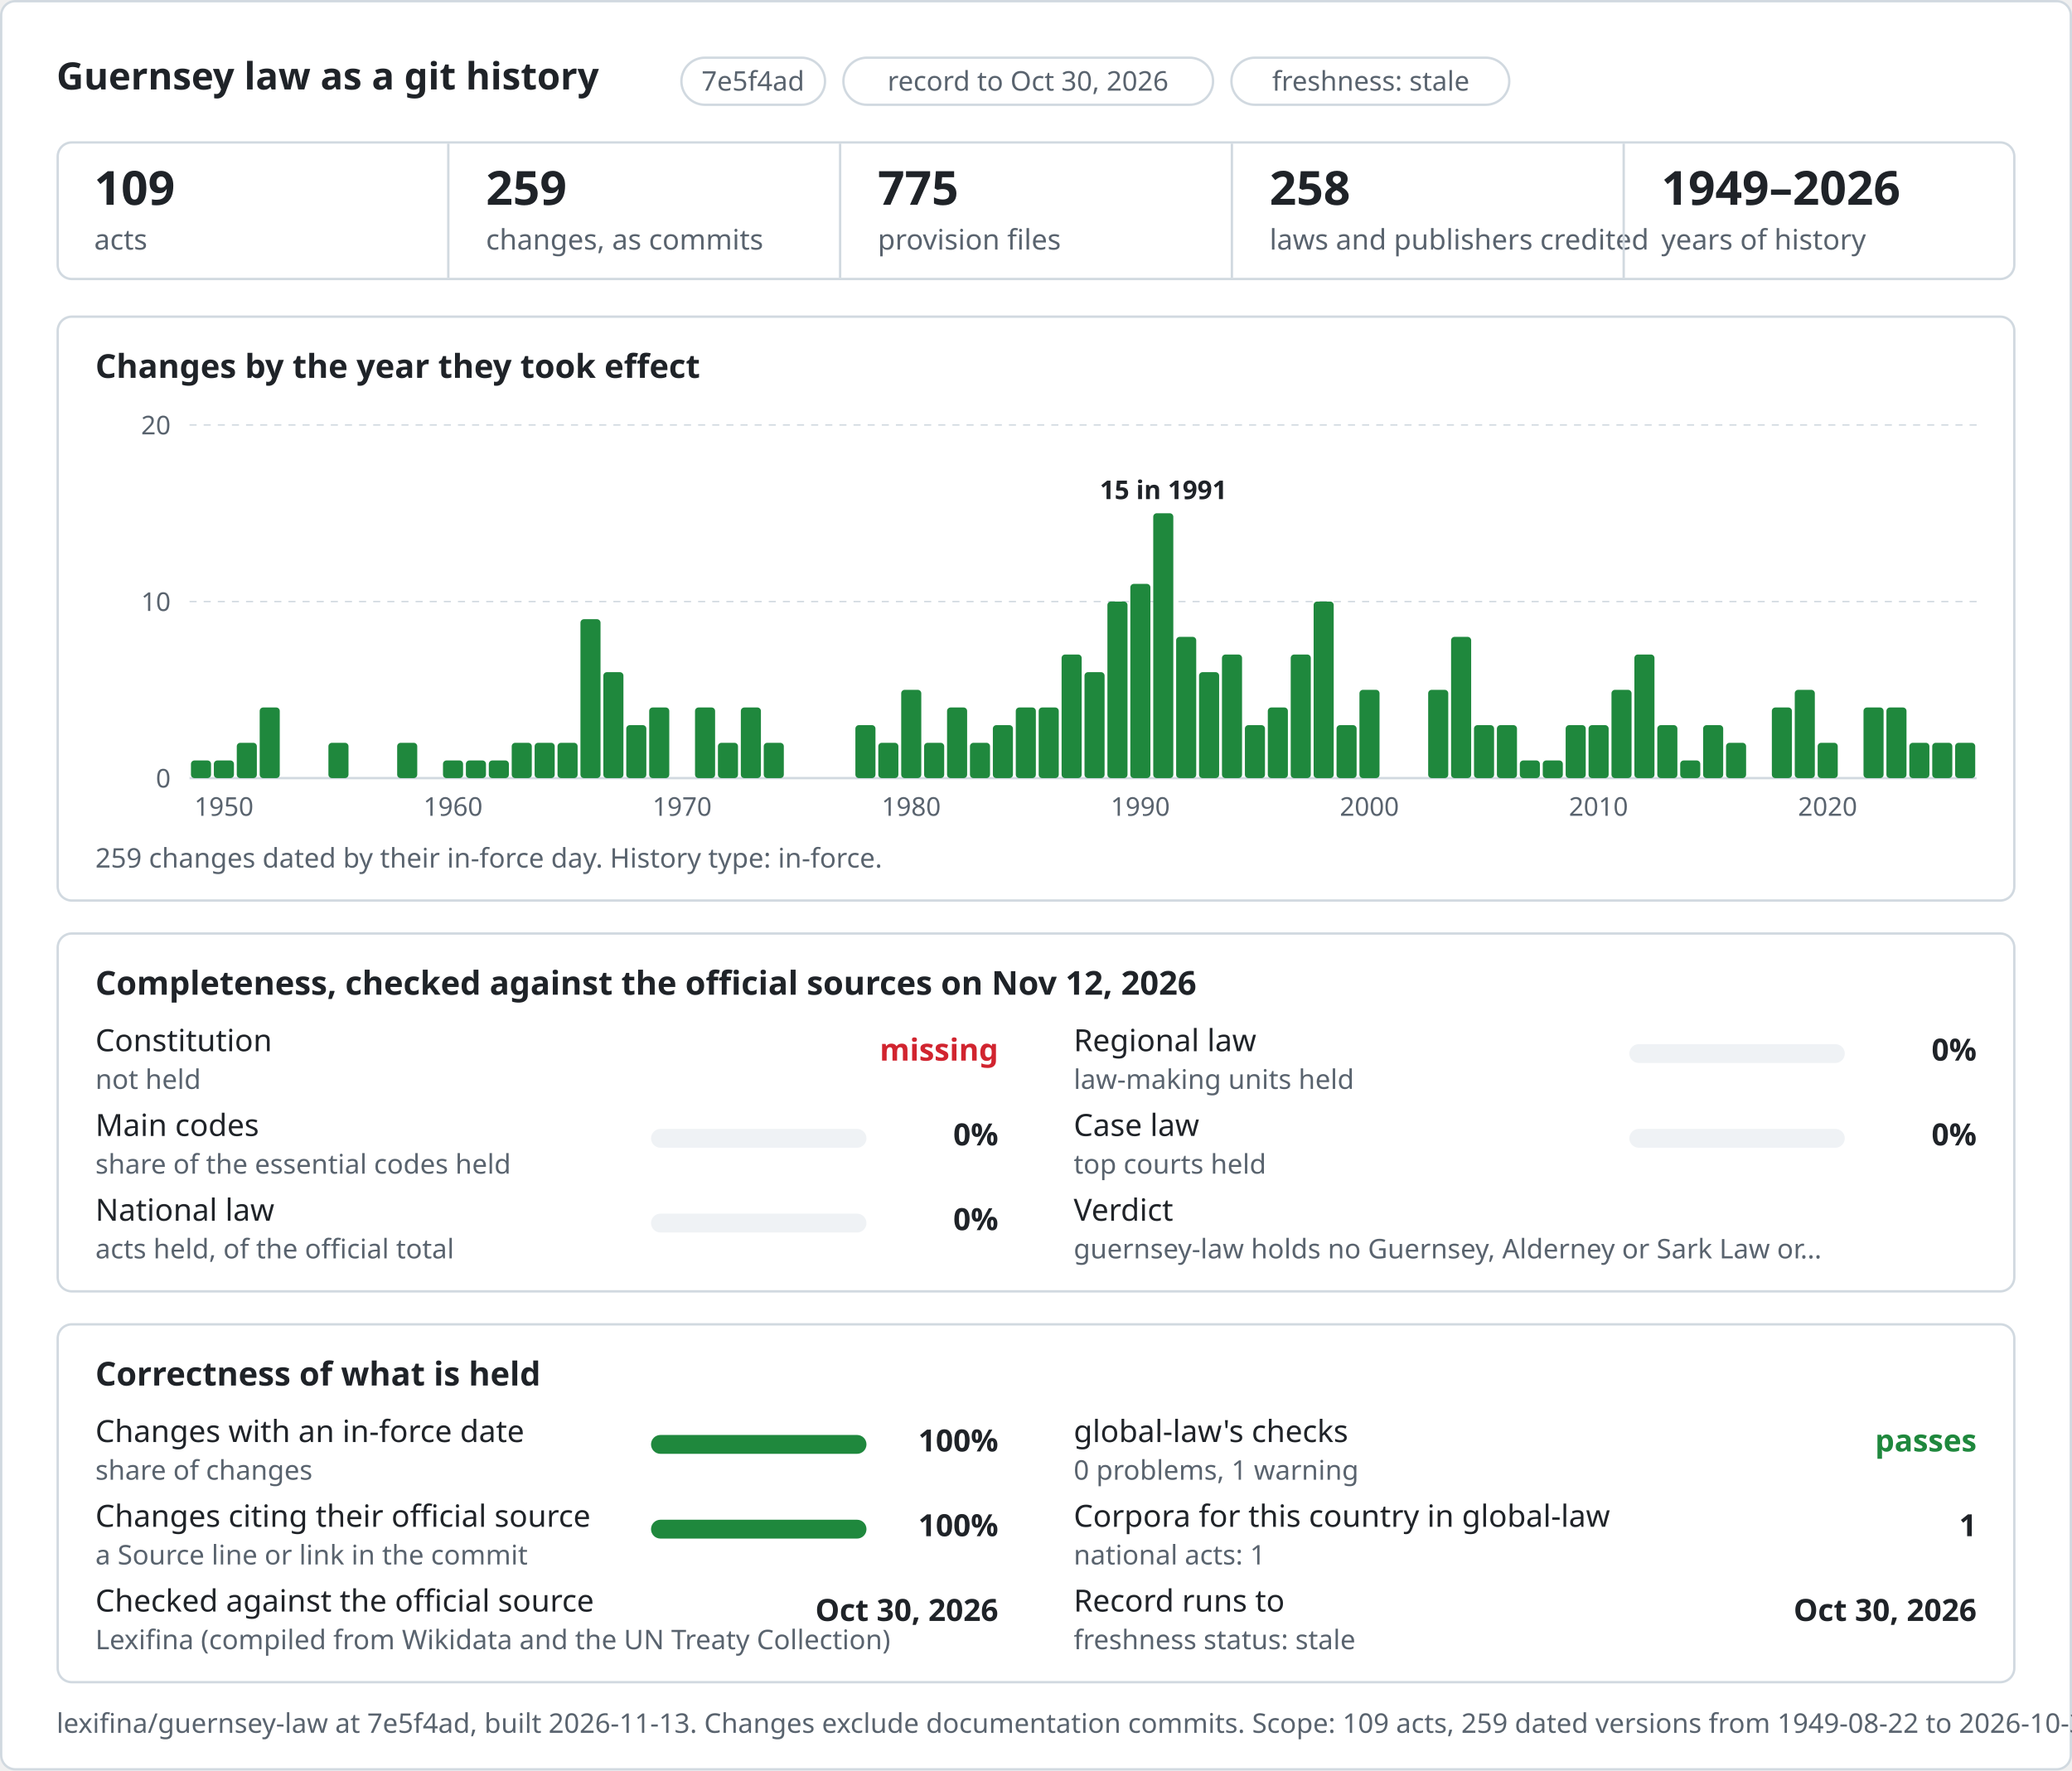
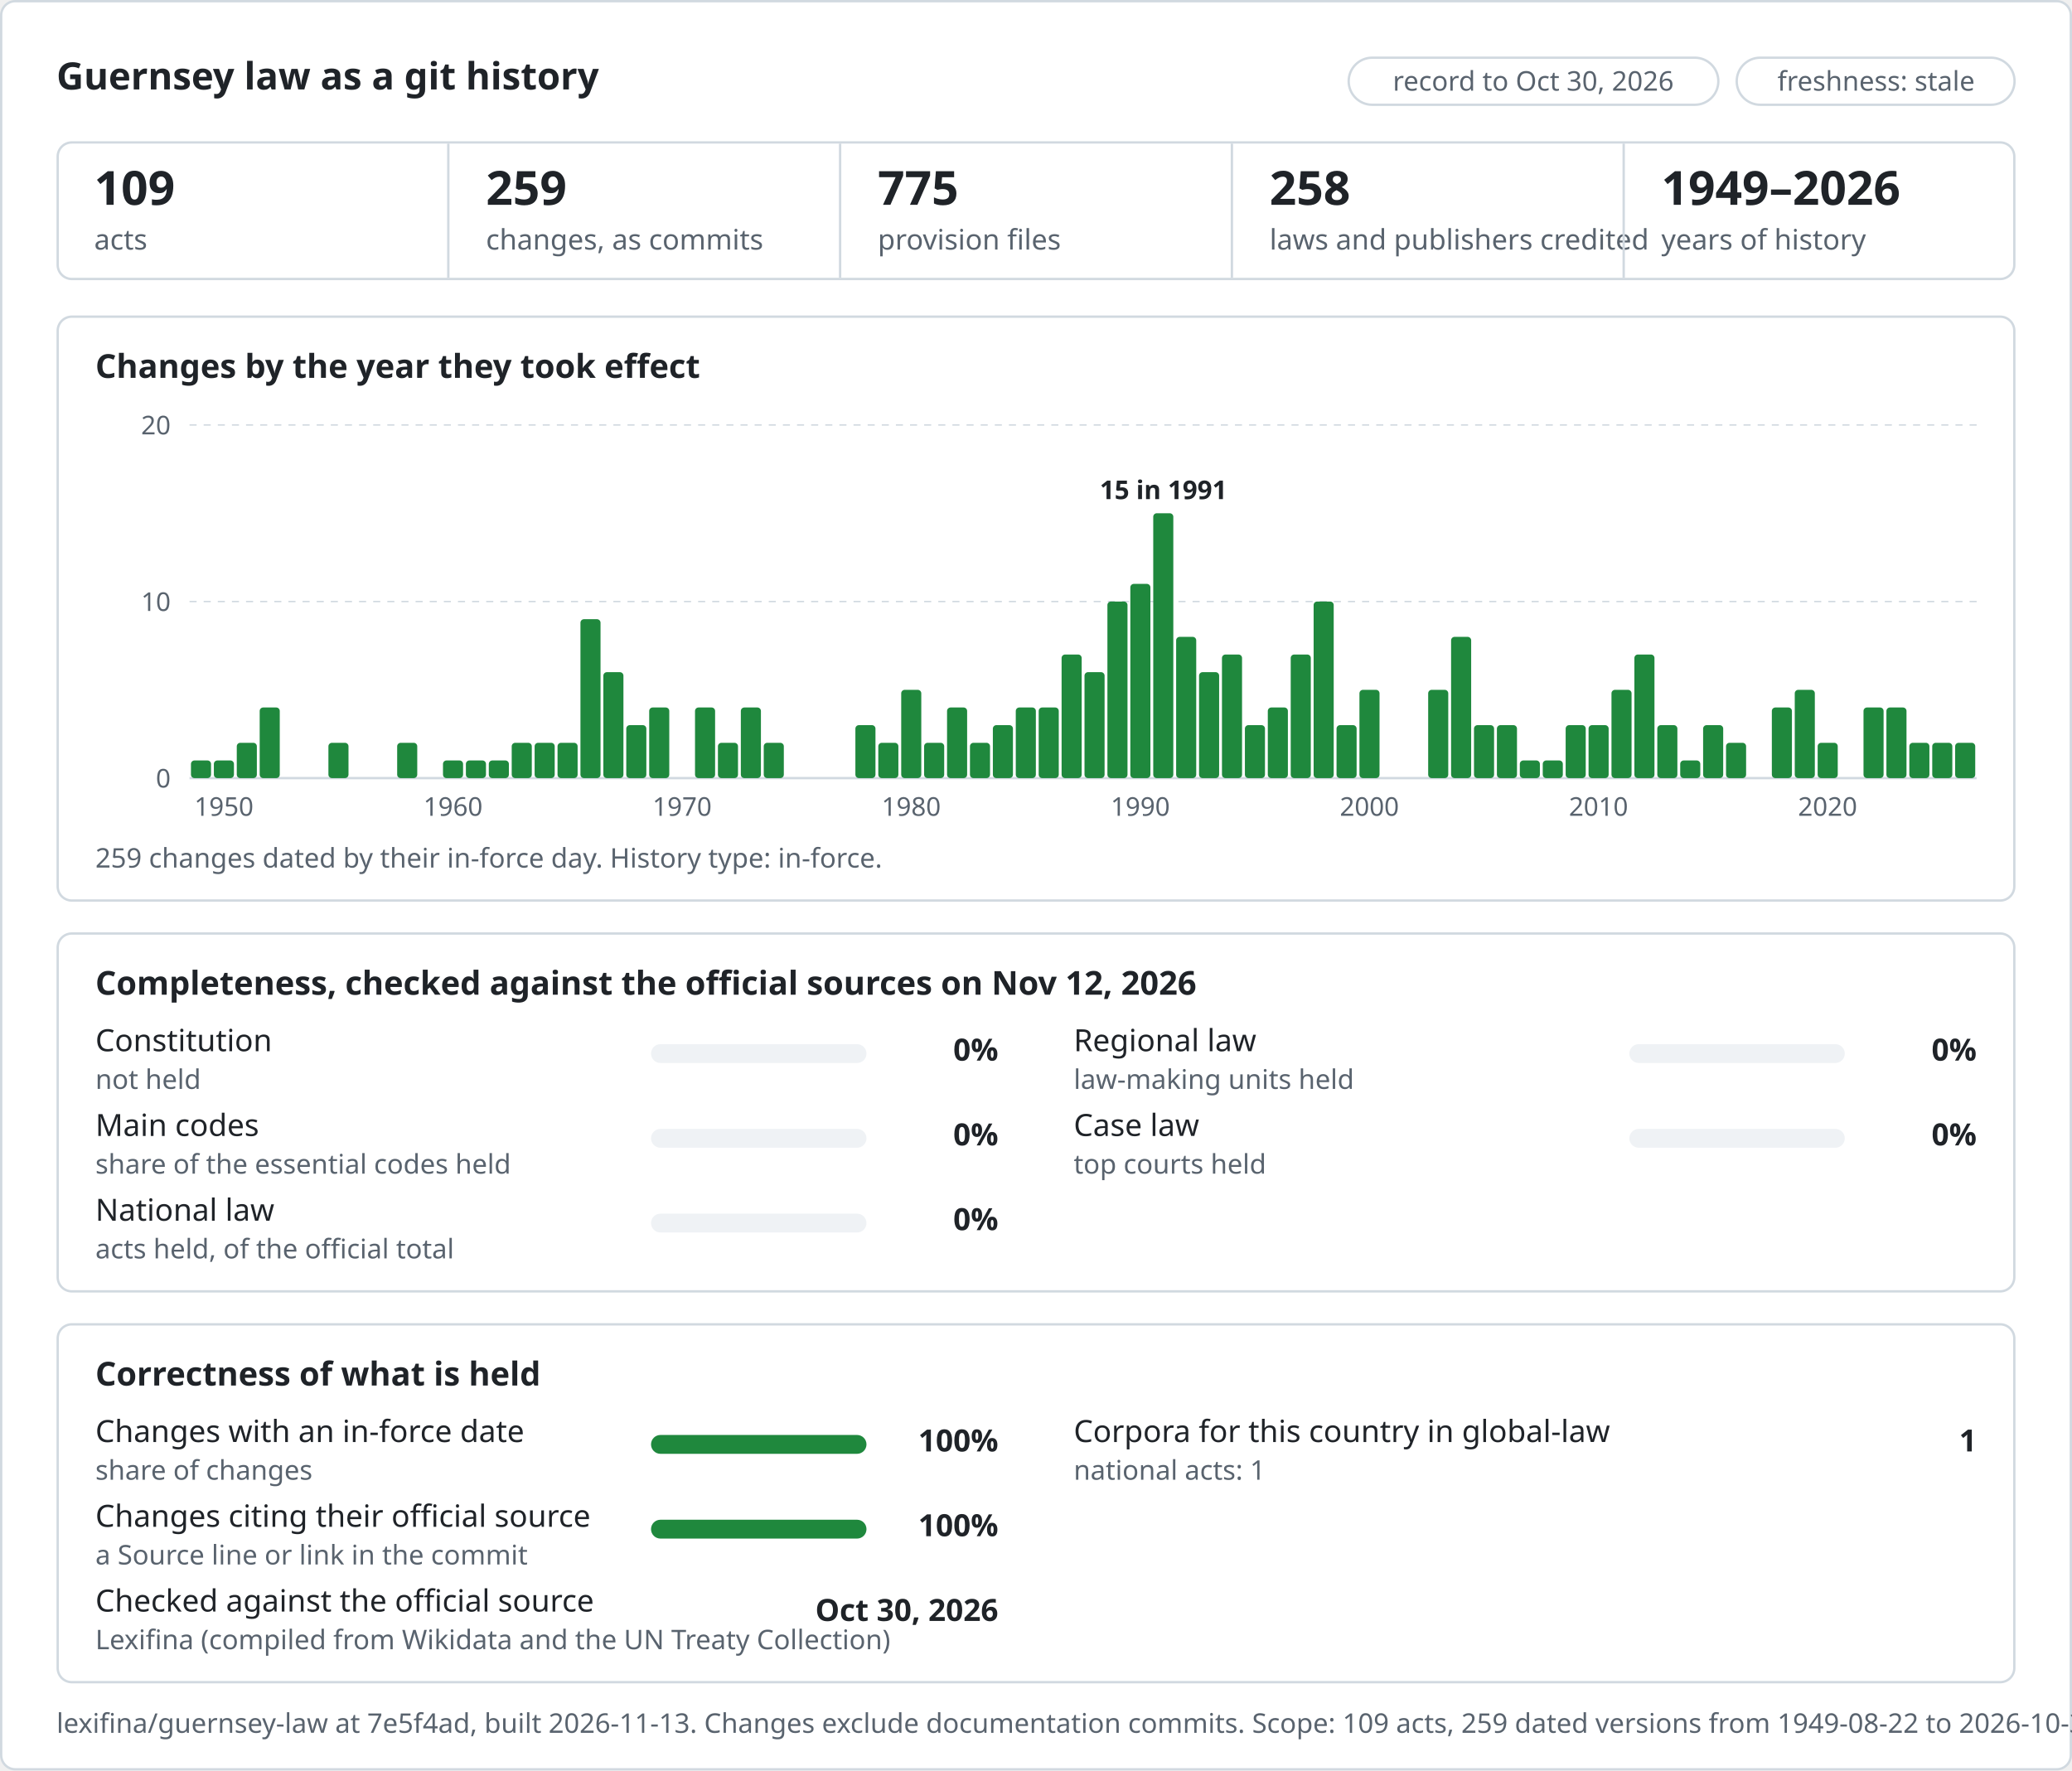
<svg xmlns="http://www.w3.org/2000/svg" width="880" height="752" viewBox="0 0 880 752" font-family="-apple-system,BlinkMacSystemFont,Segoe UI,Noto Sans,Helvetica,Arial,sans-serif">
  <rect x="0.5" y="0.5" width="879" height="751" rx="6" fill="#ffffff" stroke="#d1d9e0" />
  <text x="24" y="38" font-size="16" font-weight="600" fill="#1f2328">Guernsey law as a git history</text>
-   <rect x="289.4" y="24.5" width="61" height="20" rx="10" fill="none" stroke="#d1d9e0" />
-   <text x="319.8" y="38.5" font-size="11.5" font-weight="500" text-anchor="middle" fill="#59636e">7e5f4ad</text>
-   <rect x="358.2" y="24.5" width="157" height="20" rx="10" fill="none" stroke="#d1d9e0" />
-   <text x="436.6" y="38.5" font-size="11.5" font-weight="500" text-anchor="middle" fill="#59636e">record to Oct 30, 2026</text>
-   <rect x="523.0" y="24.5" width="118" height="20" rx="10" fill="none" stroke="#d1d9e0" />
-   <text x="582.2" y="38.5" font-size="11.5" font-weight="500" text-anchor="middle" fill="#59636e">freshness: stale</text>
+   <rect x="572.8" y="24.5" width="157" height="20" rx="10" fill="none" stroke="#d1d9e0" />
+   <text x="651.2" y="38.5" font-size="11.5" font-weight="500" text-anchor="middle" fill="#59636e">record to Oct 30, 2026</text>
+   <rect x="737.6" y="24.5" width="118" height="20" rx="10" fill="none" stroke="#d1d9e0" />
+   <text x="796.8" y="38.5" font-size="11.5" font-weight="500" text-anchor="middle" fill="#59636e">freshness: stale</text>
  <rect x="24.5" y="60.5" width="831" height="58" rx="6" fill="#ffffff" stroke="#d1d9e0" />
  <text x="40.0" y="87" font-size="20" font-weight="600" fill="#1f2328">109</text>
  <text x="40.0" y="106" font-size="12" fill="#59636e">acts</text>
  <line x1="190.4" y1="61" x2="190.4" y2="118" stroke="#d1d9e0" />
  <text x="206.4" y="87" font-size="20" font-weight="600" fill="#1f2328">259</text>
  <text x="206.4" y="106" font-size="12" fill="#59636e">changes, as commits</text>
  <line x1="356.8" y1="61" x2="356.8" y2="118" stroke="#d1d9e0" />
  <text x="372.8" y="87" font-size="20" font-weight="600" fill="#1f2328">775</text>
  <text x="372.8" y="106" font-size="12" fill="#59636e">provision files</text>
  <line x1="523.2" y1="61" x2="523.2" y2="118" stroke="#d1d9e0" />
  <text x="539.2" y="87" font-size="20" font-weight="600" fill="#1f2328">258</text>
  <text x="539.2" y="106" font-size="12" fill="#59636e">laws and publishers credited</text>
  <line x1="689.6" y1="61" x2="689.6" y2="118" stroke="#d1d9e0" />
  <text x="705.6" y="87" font-size="20" font-weight="600" fill="#1f2328">1949–2026</text>
  <text x="705.6" y="106" font-size="12" fill="#59636e">years of history</text>
  <rect x="24.5" y="134.5" width="831" height="248" rx="6" fill="#ffffff" stroke="#d1d9e0" />
  <text x="40.5" y="160.5" font-size="14" font-weight="600" fill="#1f2328">Changes by the year they took effect</text>
  <line x1="80.5" y1="330.5" x2="839.5" y2="330.5" stroke="#d1d9e0" stroke-width="1" />
  <text x="72.5" y="334.5" font-size="11" text-anchor="end" fill="#59636e">0</text>
  <line x1="80.5" y1="255.5" x2="839.5" y2="255.5" stroke="#d1d9e0" stroke-width="0.6" stroke-dasharray="3 3" />
  <text x="72.5" y="259.5" font-size="11" text-anchor="end" fill="#59636e">10</text>
  <line x1="80.5" y1="180.5" x2="839.5" y2="180.5" stroke="#d1d9e0" stroke-width="0.6" stroke-dasharray="3 3" />
  <text x="72.5" y="184.5" font-size="11" text-anchor="end" fill="#59636e">20</text>
  <rect x="81.10" y="323.0" width="8.53" height="7.5" rx="1.5" fill="#1f883d" />
  <rect x="90.83" y="323.0" width="8.53" height="7.5" rx="1.5" fill="#1f883d" />
  <text x="95.1" y="346.5" font-size="11" text-anchor="middle" fill="#59636e">1950</text>
  <rect x="100.56" y="315.5" width="8.53" height="15.0" rx="1.5" fill="#1f883d" />
  <rect x="110.29" y="300.5" width="8.53" height="30.0" rx="1.5" fill="#1f883d" />
  <rect x="139.48" y="315.5" width="8.53" height="15.0" rx="1.5" fill="#1f883d" />
  <rect x="168.68" y="315.5" width="8.53" height="15.0" rx="1.5" fill="#1f883d" />
  <rect x="188.14" y="323.0" width="8.53" height="7.5" rx="1.5" fill="#1f883d" />
  <text x="192.4" y="346.5" font-size="11" text-anchor="middle" fill="#59636e">1960</text>
  <rect x="197.87" y="323.0" width="8.53" height="7.5" rx="1.5" fill="#1f883d" />
  <rect x="207.60" y="323.0" width="8.53" height="7.5" rx="1.5" fill="#1f883d" />
  <rect x="217.33" y="315.5" width="8.53" height="15.0" rx="1.5" fill="#1f883d" />
  <rect x="227.06" y="315.5" width="8.53" height="15.0" rx="1.5" fill="#1f883d" />
  <rect x="236.79" y="315.5" width="8.53" height="15.0" rx="1.5" fill="#1f883d" />
  <rect x="246.52" y="263.0" width="8.53" height="67.5" rx="1.5" fill="#1f883d" />
  <rect x="256.25" y="285.5" width="8.53" height="45.0" rx="1.5" fill="#1f883d" />
  <rect x="265.98" y="308.0" width="8.53" height="22.5" rx="1.5" fill="#1f883d" />
  <rect x="275.72" y="300.5" width="8.53" height="30.0" rx="1.5" fill="#1f883d" />
  <text x="289.7" y="346.5" font-size="11" text-anchor="middle" fill="#59636e">1970</text>
  <rect x="295.18" y="300.5" width="8.53" height="30.0" rx="1.5" fill="#1f883d" />
  <rect x="304.91" y="315.5" width="8.53" height="15.0" rx="1.5" fill="#1f883d" />
  <rect x="314.64" y="300.5" width="8.53" height="30.0" rx="1.5" fill="#1f883d" />
  <rect x="324.37" y="315.5" width="8.53" height="15.0" rx="1.5" fill="#1f883d" />
  <rect x="363.29" y="308.0" width="8.53" height="22.5" rx="1.5" fill="#1f883d" />
  <rect x="373.02" y="315.5" width="8.53" height="15.0" rx="1.5" fill="#1f883d" />
  <rect x="382.75" y="293.0" width="8.53" height="37.5" rx="1.5" fill="#1f883d" />
  <text x="387.0" y="346.5" font-size="11" text-anchor="middle" fill="#59636e">1980</text>
  <rect x="392.48" y="315.5" width="8.53" height="15.0" rx="1.5" fill="#1f883d" />
  <rect x="402.22" y="300.5" width="8.53" height="30.0" rx="1.5" fill="#1f883d" />
  <rect x="411.95" y="315.5" width="8.53" height="15.0" rx="1.5" fill="#1f883d" />
  <rect x="421.68" y="308.0" width="8.53" height="22.5" rx="1.5" fill="#1f883d" />
  <rect x="431.41" y="300.5" width="8.53" height="30.0" rx="1.5" fill="#1f883d" />
  <rect x="441.14" y="300.5" width="8.53" height="30.0" rx="1.5" fill="#1f883d" />
  <rect x="450.87" y="278.0" width="8.53" height="52.5" rx="1.5" fill="#1f883d" />
  <rect x="460.60" y="285.5" width="8.53" height="45.0" rx="1.5" fill="#1f883d" />
  <rect x="470.33" y="255.5" width="8.53" height="75.0" rx="1.5" fill="#1f883d" />
  <rect x="480.06" y="248.0" width="8.53" height="82.5" rx="1.5" fill="#1f883d" />
  <text x="484.3" y="346.5" font-size="11" text-anchor="middle" fill="#59636e">1990</text>
  <rect x="489.79" y="218.0" width="8.53" height="112.5" rx="1.5" fill="#1f883d" />
  <text x="494.1" y="212.0" font-size="11" font-weight="600" text-anchor="middle" fill="#1f2328">15 in 1991</text>
  <rect x="499.52" y="270.5" width="8.53" height="60.0" rx="1.5" fill="#1f883d" />
  <rect x="509.25" y="285.5" width="8.53" height="45.0" rx="1.5" fill="#1f883d" />
  <rect x="518.98" y="278.0" width="8.53" height="52.5" rx="1.5" fill="#1f883d" />
  <rect x="528.72" y="308.0" width="8.53" height="22.5" rx="1.5" fill="#1f883d" />
  <rect x="538.45" y="300.5" width="8.53" height="30.0" rx="1.5" fill="#1f883d" />
  <rect x="548.18" y="278.0" width="8.53" height="52.5" rx="1.5" fill="#1f883d" />
  <rect x="557.91" y="255.5" width="8.53" height="75.0" rx="1.5" fill="#1f883d" />
  <rect x="567.64" y="308.0" width="8.53" height="22.5" rx="1.5" fill="#1f883d" />
  <rect x="577.37" y="293.0" width="8.53" height="37.5" rx="1.5" fill="#1f883d" />
  <text x="581.6" y="346.5" font-size="11" text-anchor="middle" fill="#59636e">2000</text>
  <rect x="606.56" y="293.0" width="8.53" height="37.5" rx="1.5" fill="#1f883d" />
  <rect x="616.29" y="270.5" width="8.53" height="60.0" rx="1.5" fill="#1f883d" />
  <rect x="626.02" y="308.0" width="8.53" height="22.5" rx="1.5" fill="#1f883d" />
  <rect x="635.75" y="308.0" width="8.53" height="22.5" rx="1.5" fill="#1f883d" />
  <rect x="645.48" y="323.0" width="8.53" height="7.5" rx="1.5" fill="#1f883d" />
  <rect x="655.22" y="323.0" width="8.53" height="7.5" rx="1.5" fill="#1f883d" />
  <rect x="664.95" y="308.0" width="8.53" height="22.5" rx="1.5" fill="#1f883d" />
  <rect x="674.68" y="308.0" width="8.53" height="22.5" rx="1.5" fill="#1f883d" />
  <text x="678.9" y="346.5" font-size="11" text-anchor="middle" fill="#59636e">2010</text>
  <rect x="684.41" y="293.0" width="8.53" height="37.5" rx="1.5" fill="#1f883d" />
  <rect x="694.14" y="278.0" width="8.53" height="52.5" rx="1.5" fill="#1f883d" />
  <rect x="703.87" y="308.0" width="8.53" height="22.5" rx="1.5" fill="#1f883d" />
  <rect x="713.60" y="323.0" width="8.53" height="7.5" rx="1.5" fill="#1f883d" />
  <rect x="723.33" y="308.0" width="8.53" height="22.5" rx="1.5" fill="#1f883d" />
  <rect x="733.06" y="315.5" width="8.53" height="15.0" rx="1.5" fill="#1f883d" />
  <rect x="752.52" y="300.5" width="8.53" height="30.0" rx="1.5" fill="#1f883d" />
  <rect x="762.25" y="293.0" width="8.53" height="37.5" rx="1.5" fill="#1f883d" />
  <rect x="771.98" y="315.5" width="8.53" height="15.0" rx="1.5" fill="#1f883d" />
  <text x="776.2" y="346.5" font-size="11" text-anchor="middle" fill="#59636e">2020</text>
  <rect x="791.45" y="300.5" width="8.53" height="30.0" rx="1.5" fill="#1f883d" />
  <rect x="801.18" y="300.5" width="8.53" height="30.0" rx="1.5" fill="#1f883d" />
  <rect x="810.91" y="315.5" width="8.53" height="15.0" rx="1.5" fill="#1f883d" />
  <rect x="820.64" y="315.5" width="8.53" height="15.0" rx="1.5" fill="#1f883d" />
  <rect x="830.37" y="315.5" width="8.53" height="15.0" rx="1.5" fill="#1f883d" />
  <text x="40.5" y="368.5" font-size="11.5" fill="#59636e">259 changes dated by their in-force day. History type: in-force.</text>
  <rect x="24.5" y="396.5" width="831" height="152" rx="6" fill="#ffffff" stroke="#d1d9e0" />
  <text x="40.5" y="422.5" font-size="14" font-weight="600" fill="#1f2328">Completeness, checked against the official sources on Nov 12, 2026</text>
  <text x="40.5" y="446.5" font-size="13" fill="#1f2328">Constitution</text>
  <text x="40.5" y="462.5" font-size="11.5" fill="#59636e">not held</text>
-   <text x="424.0" y="450.5" font-size="13" font-weight="600" text-anchor="end" fill="#d1242f">missing</text>
+   <g>
+     <rect x="276.5" y="443.5" width="91.5" height="8" rx="4" fill="#eff2f5" />
+   </g>
+   <text x="424.0" y="450.5" font-size="13" font-weight="600" text-anchor="end" fill="#1f2328">0%</text>
  <text x="40.5" y="482.5" font-size="13" fill="#1f2328">Main codes</text>
  <text x="40.5" y="498.5" font-size="11.5" fill="#59636e">share of the essential codes held</text>
  <g>
    <rect x="276.5" y="479.5" width="91.5" height="8" rx="4" fill="#eff2f5" />
  </g>
  <text x="424.0" y="486.5" font-size="13" font-weight="600" text-anchor="end" fill="#1f2328">0%</text>
  <text x="40.5" y="518.5" font-size="13" fill="#1f2328">National law</text>
  <text x="40.5" y="534.5" font-size="11.5" fill="#59636e">acts held, of the official total</text>
  <g>
    <rect x="276.5" y="515.5" width="91.5" height="8" rx="4" fill="#eff2f5" />
  </g>
  <text x="424.0" y="522.5" font-size="13" font-weight="600" text-anchor="end" fill="#1f2328">0%</text>
  <text x="456.0" y="446.5" font-size="13" fill="#1f2328">Regional law</text>
  <text x="456.0" y="462.5" font-size="11.5" fill="#59636e">law-making units held</text>
  <g>
    <rect x="692.0" y="443.5" width="91.5" height="8" rx="4" fill="#eff2f5" />
  </g>
  <text x="839.5" y="450.5" font-size="13" font-weight="600" text-anchor="end" fill="#1f2328">0%</text>
  <text x="456.0" y="482.5" font-size="13" fill="#1f2328">Case law</text>
  <text x="456.0" y="498.5" font-size="11.5" fill="#59636e">top courts held</text>
  <g>
    <rect x="692.0" y="479.5" width="91.5" height="8" rx="4" fill="#eff2f5" />
  </g>
  <text x="839.5" y="486.5" font-size="13" font-weight="600" text-anchor="end" fill="#1f2328">0%</text>
-   <text x="456.0" y="518.5" font-size="13" fill="#1f2328">Verdict</text>
-   <text x="456.0" y="534.5" font-size="11.5" fill="#59636e">guernsey-law holds no Guernsey, Alderney or Sark Law or…</text>
-   <text x="839.5" y="522.5" font-size="13" font-weight="600" text-anchor="end" fill="#59636e" />
  <rect x="24.5" y="562.5" width="831" height="152" rx="6" fill="#ffffff" stroke="#d1d9e0" />
  <text x="40.5" y="588.5" font-size="14" font-weight="600" fill="#1f2328">Correctness of what is held</text>
  <text x="40.5" y="612.5" font-size="13" fill="#1f2328">Changes with an in-force date</text>
  <text x="40.5" y="628.5" font-size="11.5" fill="#59636e">share of changes</text>
  <g>
    <rect x="276.5" y="609.5" width="91.5" height="8" rx="4" fill="#eff2f5" />
    <rect x="276.5" y="609.5" width="91.5" height="8" rx="4" fill="#1f883d" />
  </g>
  <text x="424.0" y="616.5" font-size="13" font-weight="600" text-anchor="end" fill="#1f2328">100%</text>
  <text x="40.5" y="648.5" font-size="13" fill="#1f2328">Changes citing their official source</text>
  <text x="40.5" y="664.5" font-size="11.5" fill="#59636e">a Source line or link in the commit</text>
  <g>
    <rect x="276.5" y="645.5" width="91.5" height="8" rx="4" fill="#eff2f5" />
    <rect x="276.5" y="645.5" width="91.5" height="8" rx="4" fill="#1f883d" />
  </g>
  <text x="424.0" y="652.5" font-size="13" font-weight="600" text-anchor="end" fill="#1f2328">100%</text>
  <text x="40.5" y="684.5" font-size="13" fill="#1f2328">Checked against the official source</text>
  <text x="40.5" y="700.5" font-size="11.5" fill="#59636e">Lexifina (compiled from Wikidata and the UN Treaty Collection)</text>
  <text x="424.0" y="688.5" font-size="13" font-weight="600" text-anchor="end" fill="#1f2328">Oct 30, 2026</text>
-   <text x="456.0" y="612.5" font-size="13" fill="#1f2328">global-law's checks</text>
-   <text x="456.0" y="628.5" font-size="11.5" fill="#59636e">0 problems, 1 warning</text>
-   <text x="839.5" y="616.5" font-size="13" font-weight="600" text-anchor="end" fill="#1f883d">passes</text>
-   <text x="456.0" y="648.5" font-size="13" fill="#1f2328">Corpora for this country in global-law</text>
-   <text x="456.0" y="664.5" font-size="11.5" fill="#59636e">national acts: 1</text>
-   <text x="839.5" y="652.5" font-size="13" font-weight="600" text-anchor="end" fill="#1f2328">1</text>
-   <text x="456.0" y="684.5" font-size="13" fill="#1f2328">Record runs to</text>
-   <text x="456.0" y="700.5" font-size="11.5" fill="#59636e">freshness status: stale</text>
-   <text x="839.5" y="688.5" font-size="13" font-weight="600" text-anchor="end" fill="#1f2328">Oct 30, 2026</text>
+   <text x="456.0" y="612.5" font-size="13" fill="#1f2328">Corpora for this country in global-law</text>
+   <text x="456.0" y="628.5" font-size="11.5" fill="#59636e">national acts: 1</text>
+   <text x="839.5" y="616.5" font-size="13" font-weight="600" text-anchor="end" fill="#1f2328">1</text>
  <text x="24" y="736" font-size="11.5" fill="#59636e">lexifina/guernsey-law at 7e5f4ad, built 2026-11-13. Changes exclude documentation commits. Scope: 109 acts, 259 dated versions from 1949-08-22 to 2026-10-30</text>
</svg>
